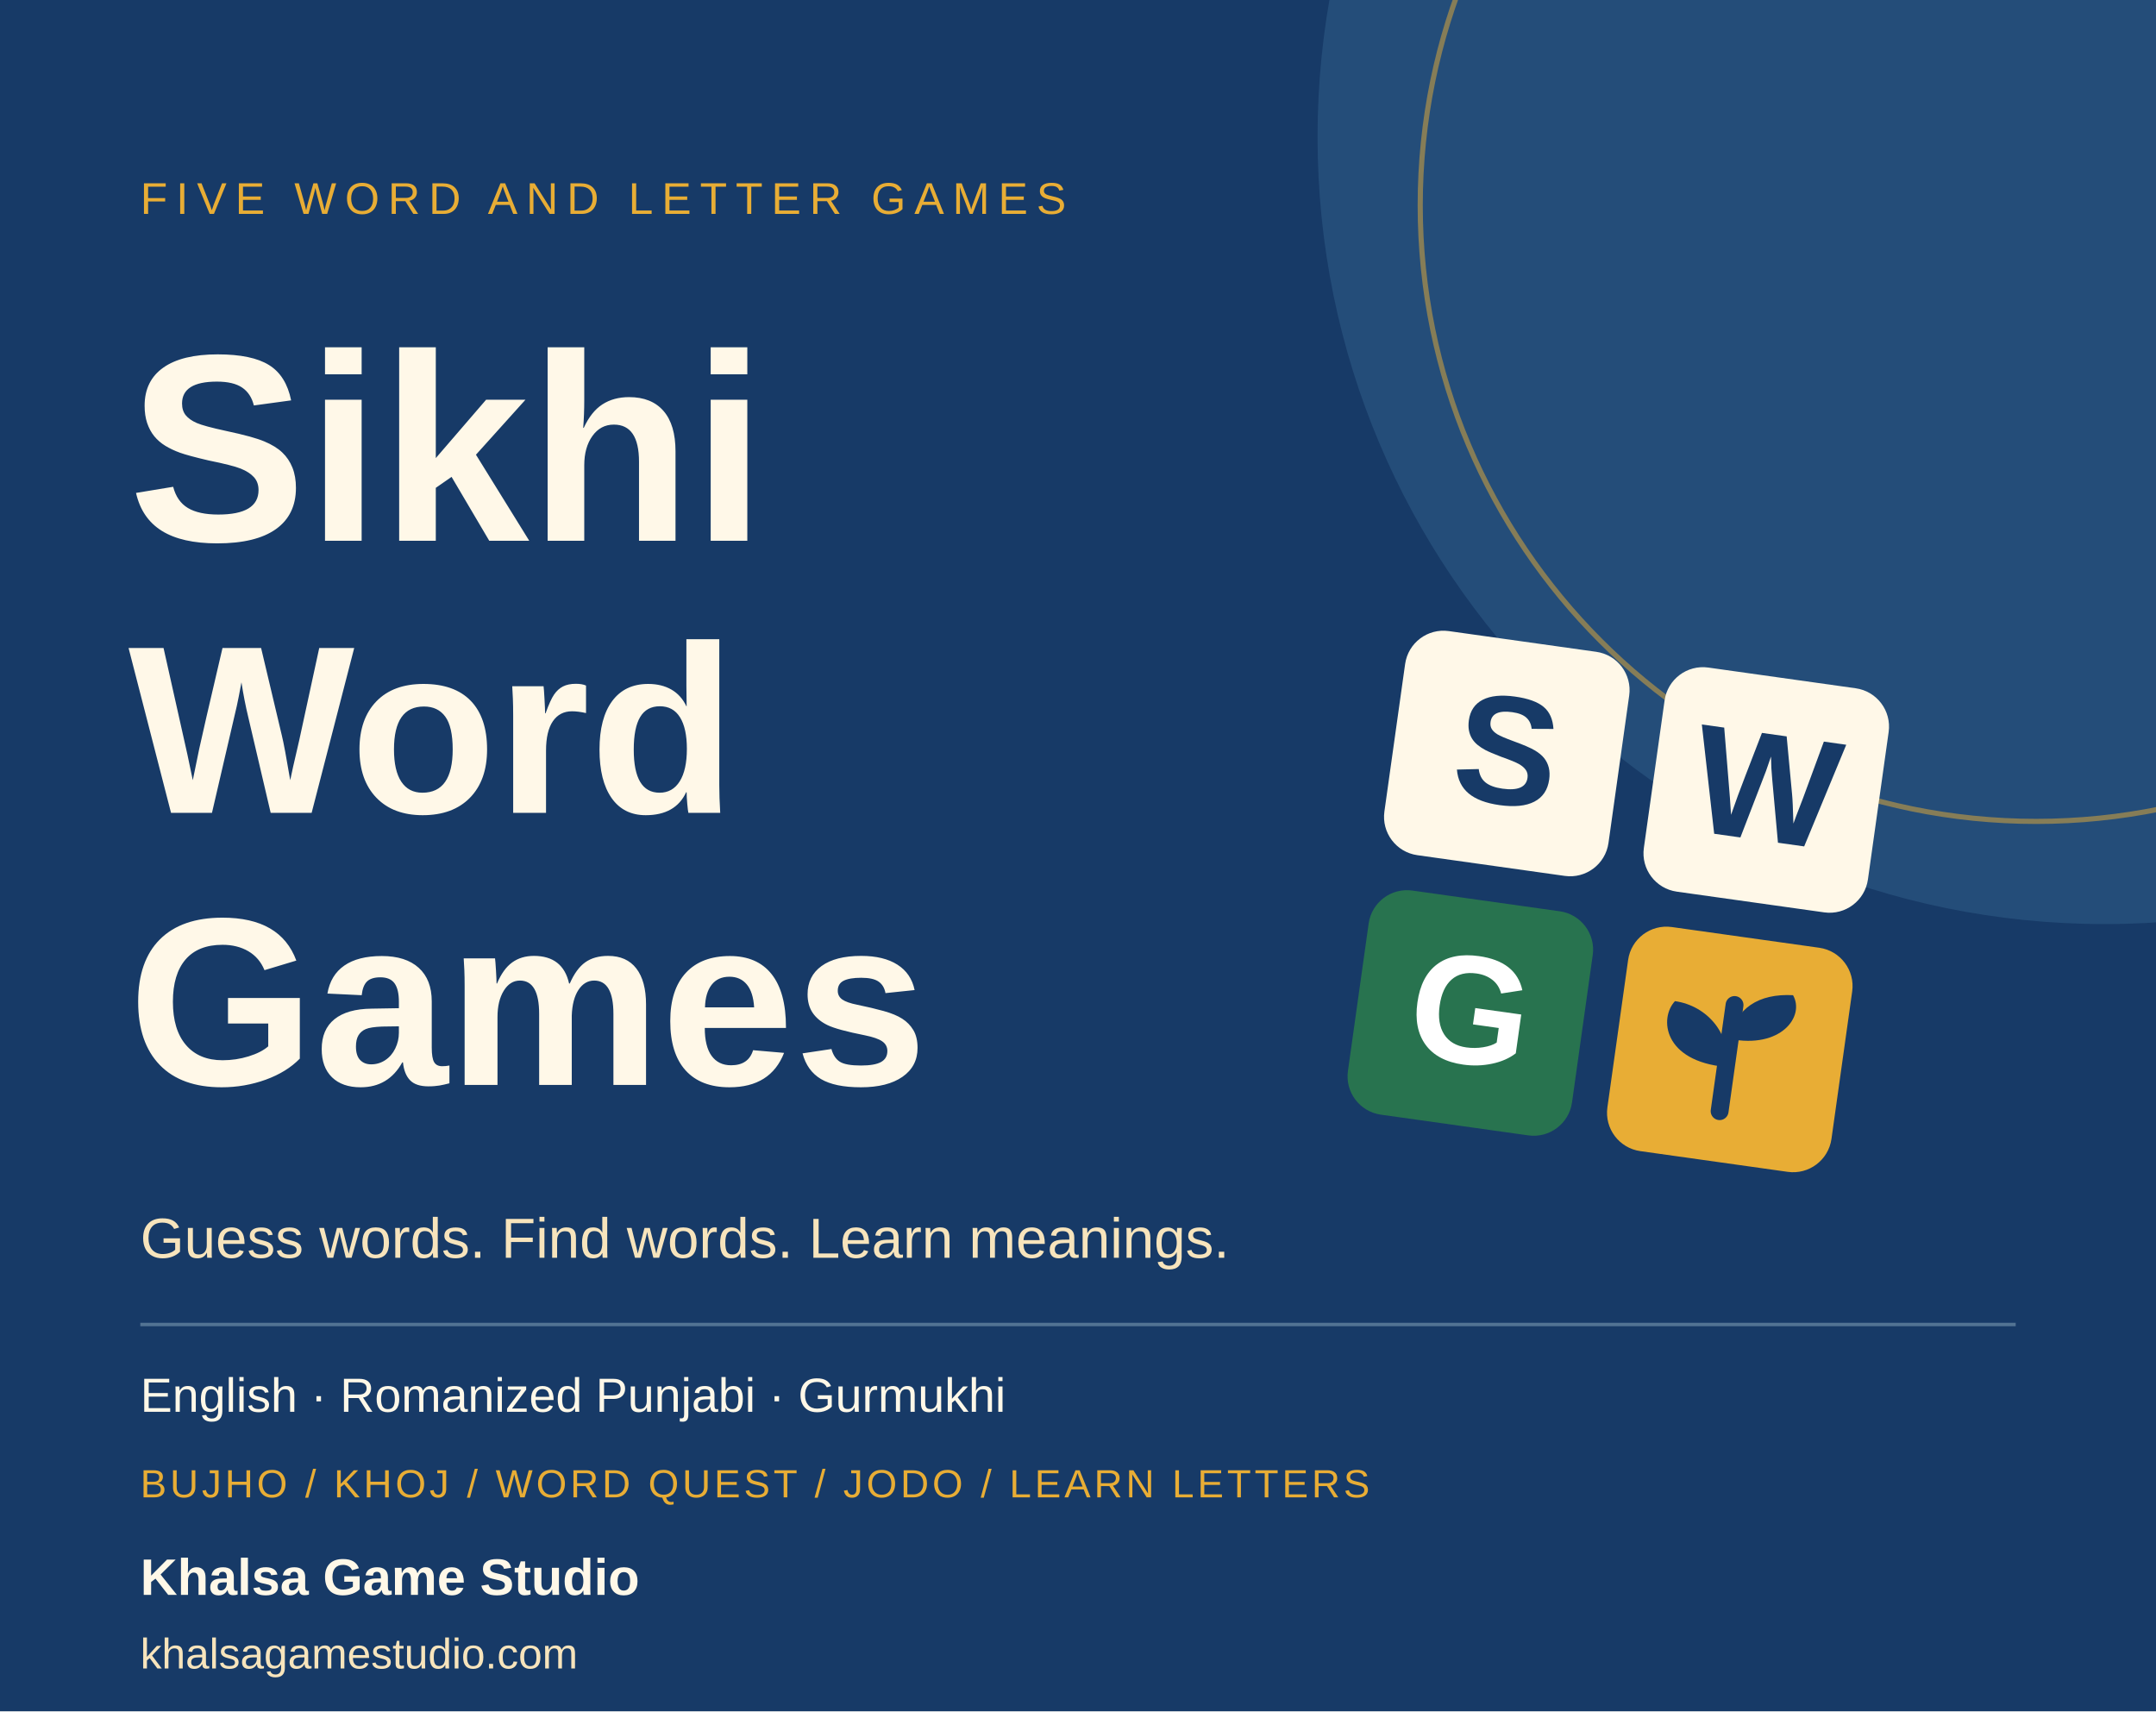
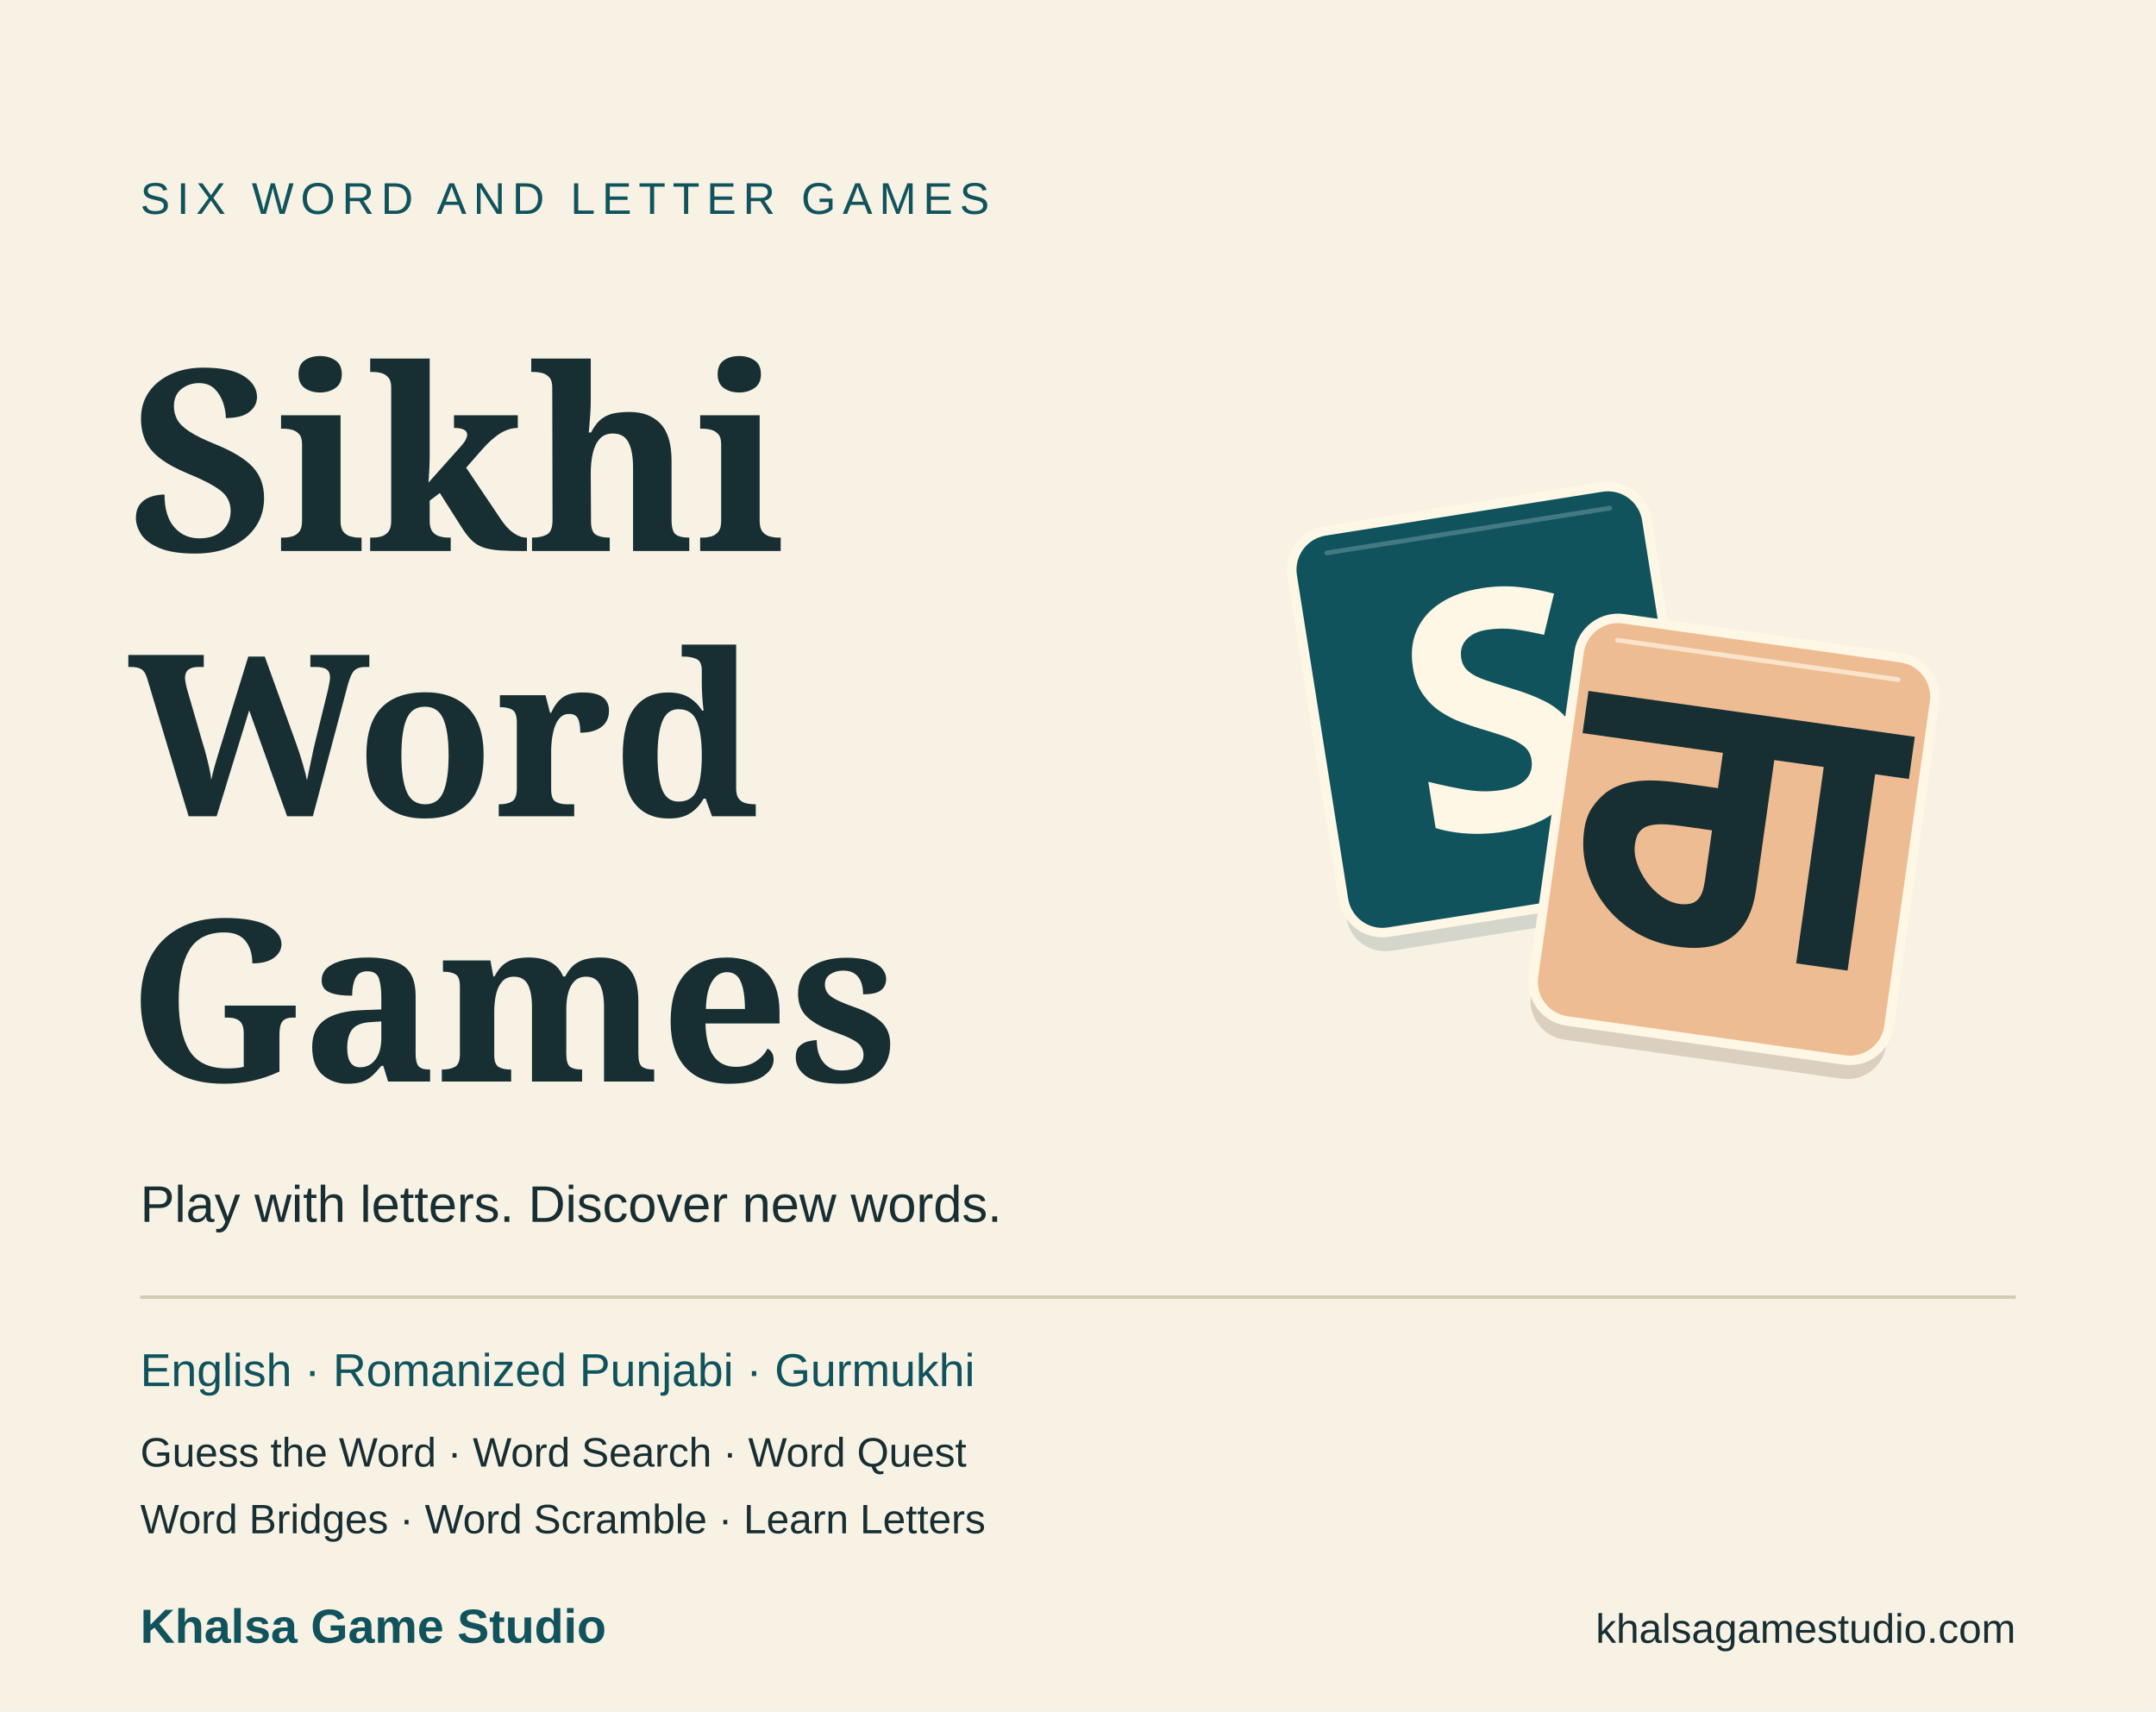
<svg xmlns="http://www.w3.org/2000/svg" width="1260" height="1000" viewBox="0 0 1260 1000">
-   <rect width="1260" height="1000" fill="#173a67" />
-   <circle cx="1230" cy="80" r="460" fill="#244d79" />
-   <circle cx="1190" cy="120" r="360" fill="none" stroke="#e8ad35" stroke-width="3" opacity=".5" />
-   <g transform="translate(726 308) scale(.87) rotate(8 256 256)">
-     <g font-family="Arial,sans-serif" font-weight="700" text-anchor="middle">
-       <rect x="88" y="88" width="152" height="152" rx="26" fill="#fff8e8" />
-       <text x="164" y="198" font-size="104" fill="#173a67">S</text>
-       <rect x="264" y="88" width="152" height="152" rx="26" fill="#fff8e8" />
-       <text x="340" y="198" font-size="104" fill="#173a67">W</text>
-       <rect x="88" y="264" width="152" height="152" rx="26" fill="#28734f" />
-       <text x="164" y="374" font-size="104" fill="#ffffff">G</text>
-       <rect x="264" y="264" width="152" height="152" rx="26" fill="#e8ad35" />
-       <path d="M339 382V310" stroke="#173a67" stroke-width="12" stroke-linecap="round" />
-       <path d="M339 352C297 354 290 326 299 313C321 313 340 330 339 352Z" fill="#173a67" />
-       <path d="M339 333C374 335 387 311 377 298C354 300 340 312 339 333Z" fill="#173a67" />
+   <rect width="1260" height="1000" fill="#f8f2e5" />
+   <text x="82" y="125" font-family="Arial,sans-serif" font-size="26" letter-spacing="4" fill="#10535d">SIX WORD AND LETTER GAMES</text>
+   <g transform="translate(710 213) scale(.92)">
+     <g transform="rotate(-9 192 218)">
+       <rect x="64" y="100" width="228" height="258" rx="25" fill="#0a343b" opacity=".15" />
+       <rect x="64" y="88" width="228" height="258" rx="25" fill="#10535d" stroke="#fff7e5" stroke-width="6" />
+       <path d="M88 102H270" stroke="#ffffff" stroke-opacity=".22" stroke-width="3" stroke-linecap="round" />
+       <path d="M511.002 198.001Q511.002 135.001 480.002 88.001Q449.002 41.001 390.502 15.5Q332.002 -10 248.001 -10Q211 -10 175.5 -5Q140 -5.633229751808701e-05 107.5 9.5Q75 19 46 33V174.002Q97 152.001 151.501 133.502Q206.001 115.002 260 115.002Q297 115.002 319.5 125.002Q341.999 135.001 352.499 152.001Q362.999 169.001 362.999 191.001Q362.999 218 344.5 237Q326 255.999 295 272.499Q264 288.999 224 307.999Q198.999 320 169.999 336.5Q140.999 353 114.499 377.5Q87.999 402 70.999 437Q54 472 54 521Q54 585 83.5 630.5Q113 676 167.501 700Q222.001 724 296.001 724Q352.002 724 402.502 711Q453.003 698 508.002 674L459.001 555.998Q410.002 575.998 371.001 586.998Q332.001 597.998 291.001 597.998Q263.001 597.998 243.002 588.999Q223.002 579.999 212.502 563.999Q202.002 547.999 202.002 526Q202.002 501 217.002 483.501Q232.002 466.001 262.002 450.001Q292.002 434.001 337.002 412.001Q392.002 386.001 430.502 358.001Q469.002 330.001 490.002 292.001Q511.002 254.001 511.002 198.001Z" fill="#fff7e5" transform="translate(178 217) scale(0.2111717 -0.2111717) translate(-278.5009 -357)" />
+     </g>
+     <g transform="rotate(8 333 293)">
+       <rect x="217" y="185" width="228" height="258" rx="25" fill="#603d22" opacity=".19" />
+       <rect x="217" y="173" width="228" height="258" rx="25" fill="#edbc93" stroke="#fff7e5" stroke-width="6" />
+       <path d="M240 187H420" stroke="#fff8e8" stroke-opacity=".65" stroke-width="3" stroke-linecap="round" />
+       <path d="M312.001 0Q253.001 0 202 21Q151 42 113 79Q75 116 53.5 163.5Q32 211 32 265Q32 300 44.5 325.5Q57 351 76 370Q101 394 144 407Q187.001 420 261.001 420H359V511.998H-7V622H581.001V511.998H493.002V175.001Q493.002 117 473.502 78.5Q454.002 40 414.001 20Q374.001 0 312.001 0ZM303.001 110.002Q314.001 110.002 326.5 113.502Q339 117.001 347 127.001Q353 135.001 356 147.001Q359 159.001 359 188V309.999H280.999Q235.001 309.999 214.501 304.999Q194.002 299.999 184.002 291.999Q173.002 281.999 170.002 271Q167.002 260 167.002 246Q167.002 223 179.002 199.001Q191.002 175.001 210.502 155.001Q230.001 135.001 254.001 122.502Q278.001 110.002 303.001 110.002ZM622.001 0V511.998H535.002V622H844.003V511.998H756.003V0Z" fill="#172e33" transform="translate(331 298) scale(0.2459807 -0.2459807) translate(-418.5014 -311)" />
    </g>
  </g>
+   <g font-family="Georgia,serif" font-weight="700" fill="#172e33">
+     <text x="75" y="322" font-size="148">Sikhi</text>
+     <text x="75" y="477" font-size="132">Word</text>
+     <text x="75" y="632" font-size="132">Games</text>
+   </g>
  <g font-family="Arial,sans-serif">
-     <text x="82" y="125" font-size="26" letter-spacing="5" fill="#e8ad35">FIVE WORD AND LETTER GAMES</text>
-     <text x="75" y="316" font-size="156" font-weight="700" fill="#fff8e8">Sikhi</text>
-     <text x="75" y="475" font-size="140" font-weight="700" fill="#fff8e8">Word</text>
-     <text x="75" y="634" font-size="140" font-weight="700" fill="#fff8e8">Games</text>
-     <text x="82" y="735" font-size="33" fill="#f7e4bc">Guess words. Find words. Learn meanings.</text>
-     <path d="M82 774H1178" stroke="#527393" stroke-width="2" />
-     <text x="82" y="825" font-size="28" fill="#fff8e8">English · Romanized Punjabi · Gurmukhi</text>
-     <text x="82" y="875" font-size="23" letter-spacing="2" fill="#e8ad35">BUJHO / KHOJ / WORD QUEST / JODO / LEARN LETTERS</text>
-     <text x="82" y="932" font-size="30" font-weight="700" fill="#fff8e8">Khalsa Game Studio</text>
-     <text x="82" y="975" font-size="25" fill="#f7e4bc">khalsagamestudio.com</text>
+     <text x="82" y="714" font-size="30" fill="#172e33">Play with letters. Discover new words.</text>
+     <path d="M82 758H1178" stroke="#d4c9b2" stroke-width="2" />
+     <text x="82" y="810" font-size="27" fill="#10535d">English · Romanized Punjabi · Gurmukhi</text>
+     <text x="82" y="857" font-size="24" fill="#172e33">Guess the Word · Word Search · Word Quest</text>
+     <text x="82" y="896" font-size="24" fill="#172e33">Word Bridges · Word Scramble · Learn Letters</text>
+     <text x="82" y="960" font-size="28" font-weight="700" fill="#10535d">Khalsa Game Studio</text>
+     <text x="1178" y="960" font-size="24" text-anchor="end" fill="#172e33">khalsagamestudio.com</text>
  </g>
</svg>
